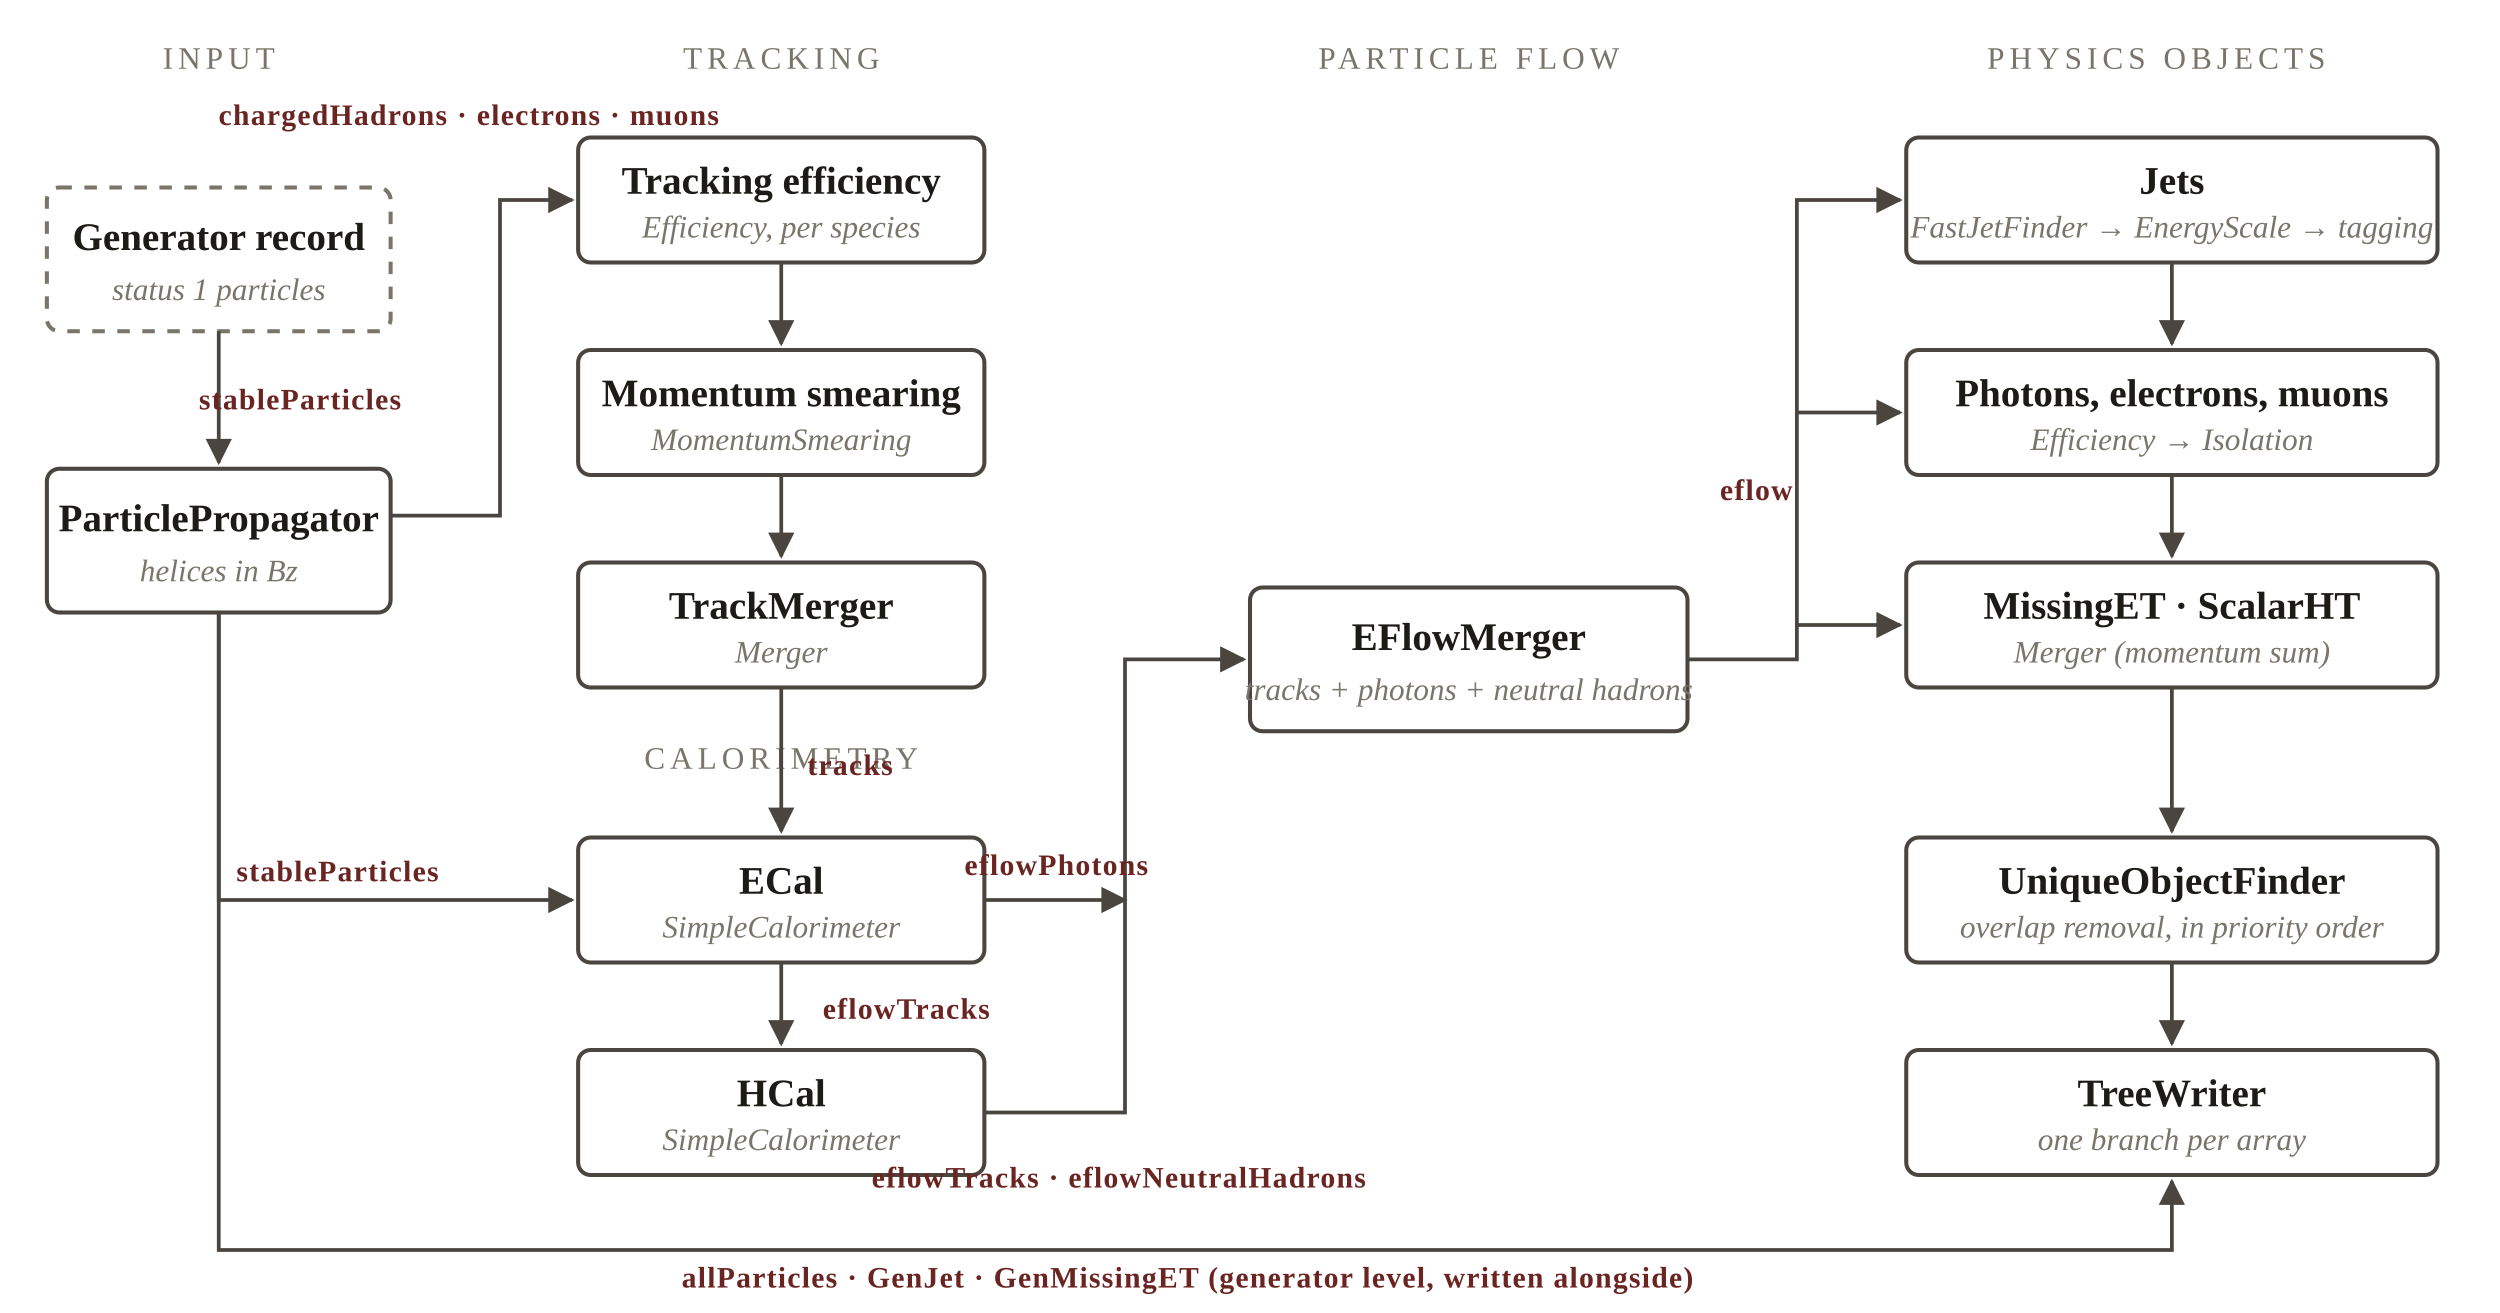
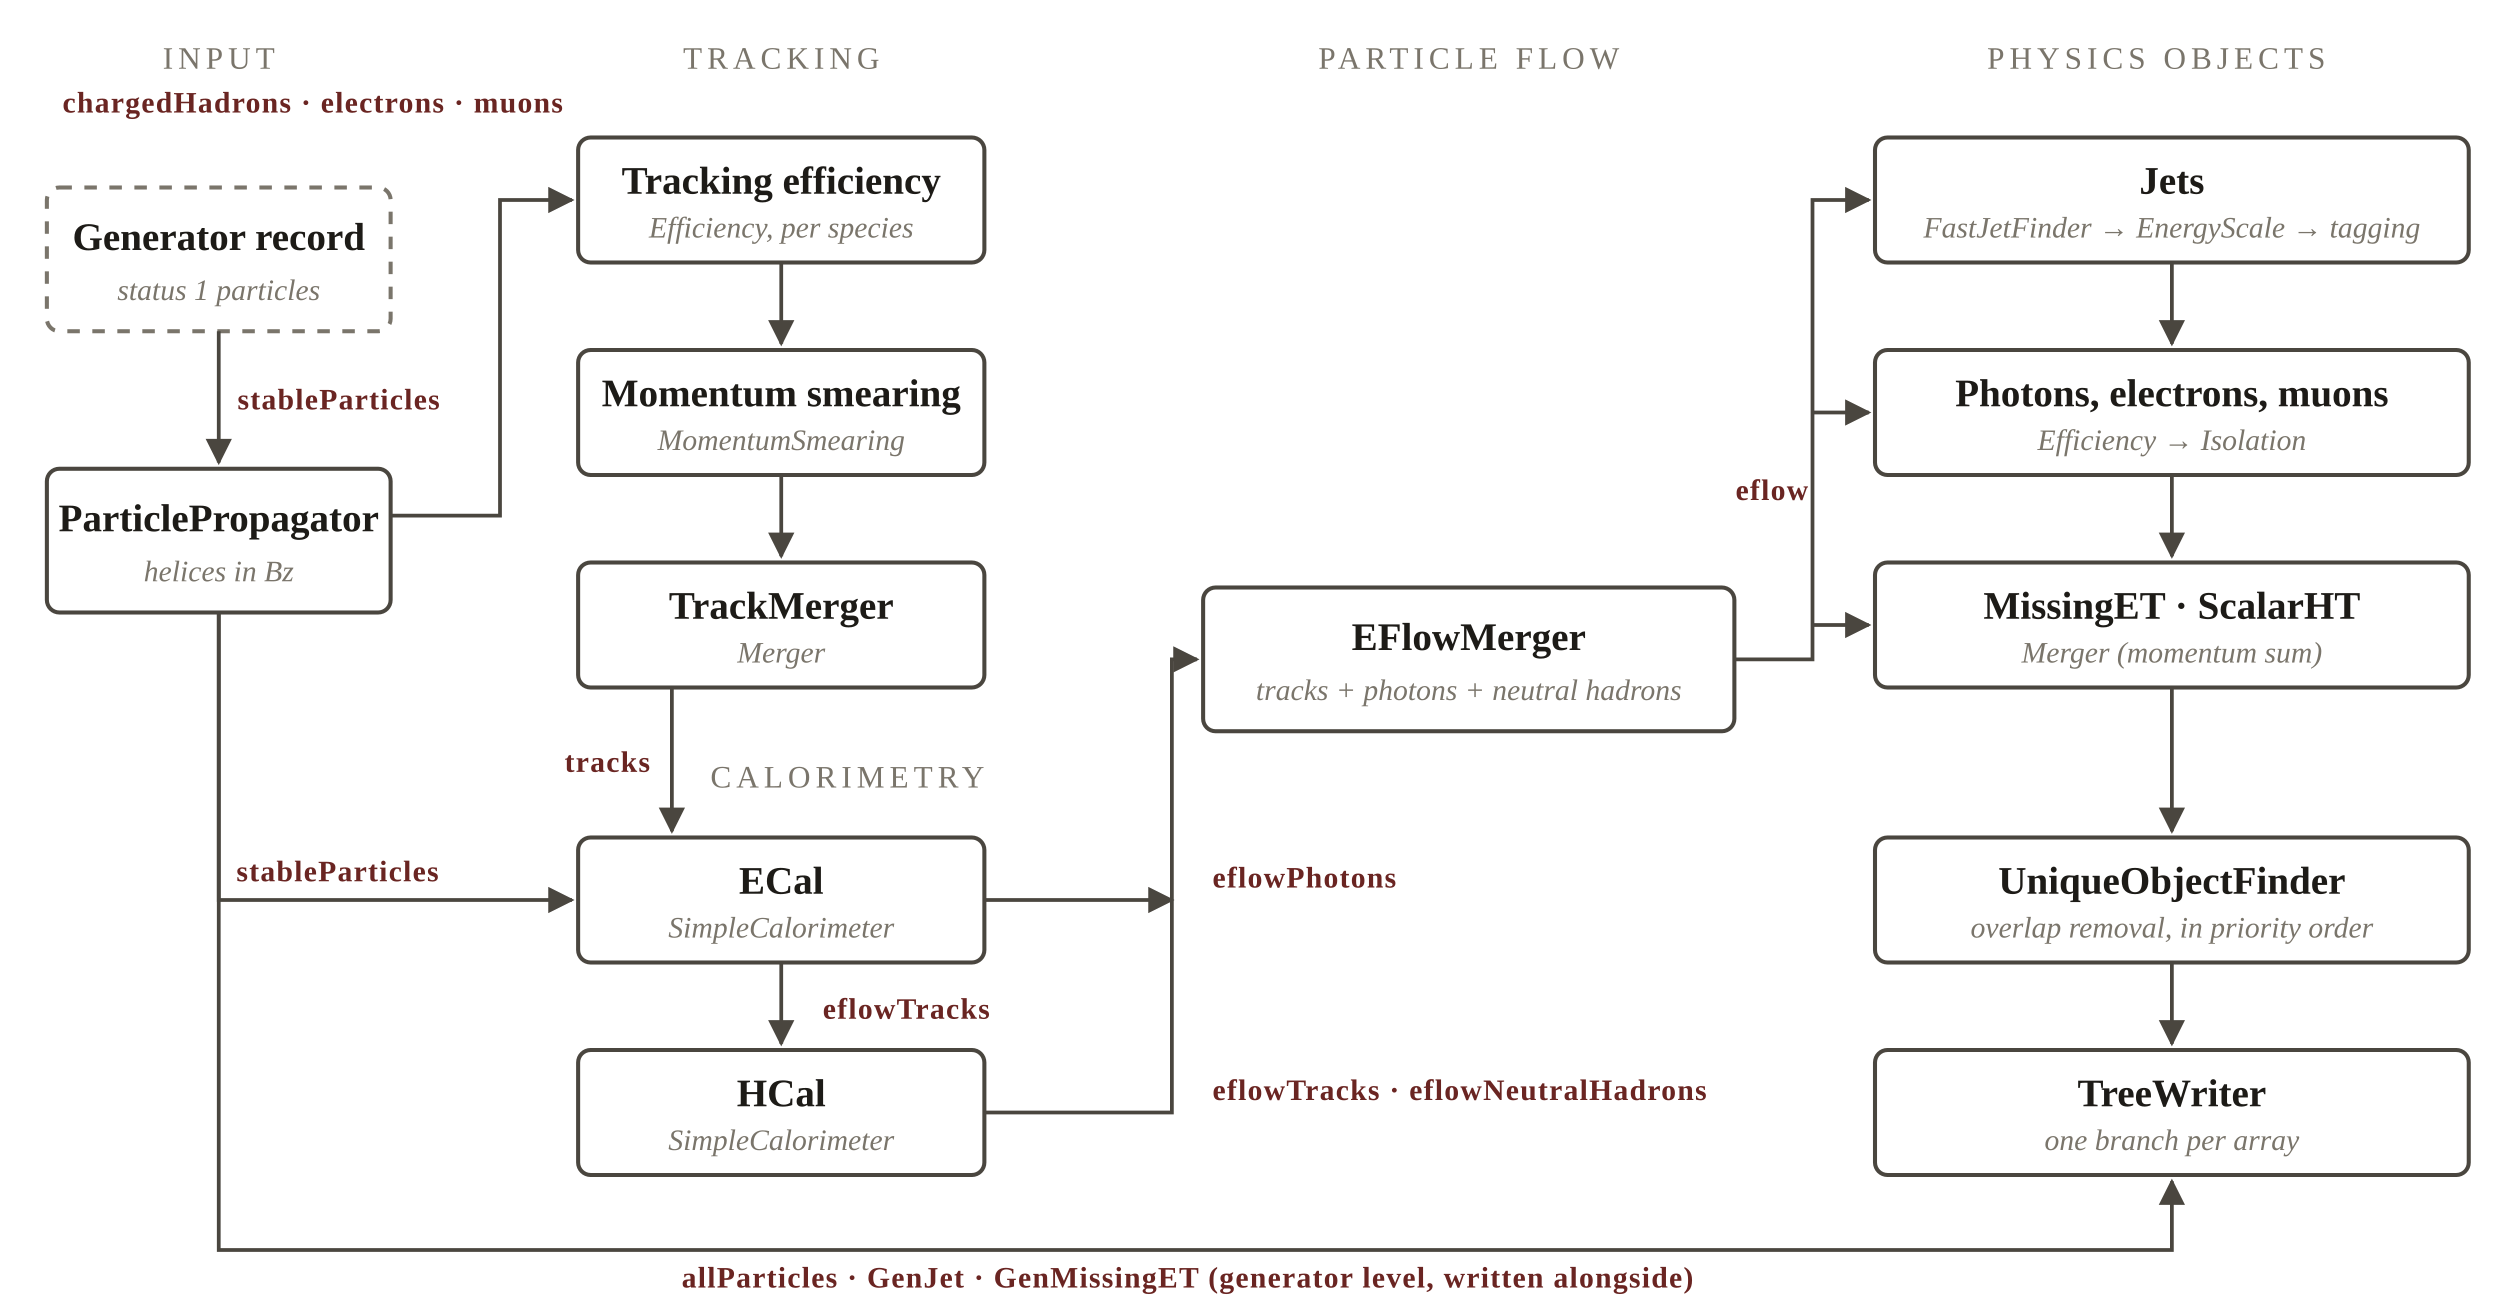
<svg xmlns="http://www.w3.org/2000/svg" viewBox="0 0 800 420">
  <defs>
    <marker id="df-arrow" viewBox="0 0 10 10" refX="9" refY="5" markerWidth="7" markerHeight="7" orient="auto-start-reverse">
      <path d="M0 0L10 5L0 10z" fill="var(--ink-2, #4a463f)" />
    </marker>
  </defs>
  <style>
    .box { fill: none; stroke: var(--ink-2, #4a463f); stroke-width: 1.3; }
    .src { fill: none; stroke: var(--ink-3, #7a756b); stroke-width: 1.3; stroke-dasharray: 4 4; }
    .name { fill: var(--ink, #1d1b17); font-size: 12.5px; font-weight: 600; text-anchor: middle; }
-     .cls { fill: var(--ink-3, #7a756b); font-size: 10px; font-style: italic; text-anchor: middle; }
+     .cls { fill: var(--ink-3, #7a756b); font-size: 9.5px; font-style: italic; text-anchor: middle; }
    .arr { fill: var(--accent-ink, #6a2522); font-size: 9.5px; font-weight: 600; text-anchor: middle; letter-spacing: 0.4px; }
    .flow { stroke: var(--ink-2, #4a463f); stroke-width: 1.2; fill: none; marker-end: url(#df-arrow); }
    .lane { fill: var(--ink-3, #7a756b); font-size: 10px; letter-spacing: 1.6px; text-anchor: middle; }
    .brace { stroke: var(--ink-3, #7a756b); stroke-width: 1; fill: none; }
+     .start { text-anchor: start; }
+     .end { text-anchor: end; }
  </style>
  <text class="lane" x="70" y="22">INPUT</text>
  <text class="lane" x="250" y="22">TRACKING</text>
-   <text class="lane" x="250" y="246">CALORIMETRY</text>
+   <text class="lane end" x="315" y="252">CALORIMETRY</text>
  <text class="lane" x="470" y="22">PARTICLE FLOW</text>
  <text class="lane" x="690" y="22">PHYSICS OBJECTS</text>
  <rect class="src" x="15" y="60" width="110" height="46" rx="4" />
  <text class="name" x="70" y="80">Generator record</text>
  <text class="cls" x="70" y="96">status 1 particles</text>
  <rect class="box" x="15" y="150" width="110" height="46" rx="4" />
  <text class="name" x="70" y="170">ParticlePropagator</text>
  <text class="cls" x="70" y="186">helices in Bz</text>
  <path class="flow" d="M70 106 V148" />
-   <text class="arr" x="96" y="131">stableParticles</text>
+   <text class="arr start" x="76" y="131">stableParticles</text>
  <rect class="box" x="185" y="44" width="130" height="40" rx="4" />
  <text class="name" x="250" y="62">Tracking efficiency</text>
  <text class="cls" x="250" y="76">Efficiency, per species</text>
  <rect class="box" x="185" y="112" width="130" height="40" rx="4" />
  <text class="name" x="250" y="130">Momentum smearing</text>
  <text class="cls" x="250" y="144">MomentumSmearing</text>
  <rect class="box" x="185" y="180" width="130" height="40" rx="4" />
  <text class="name" x="250" y="198">TrackMerger</text>
  <text class="cls" x="250" y="212">Merger</text>
  <path class="flow" d="M125 165 H160 V64 H183" />
-   <text class="arr" x="150" y="40">chargedHadrons · electrons · muons</text>
+   <text class="arr start" x="20" y="36">chargedHadrons · electrons · muons</text>
  <path class="flow" d="M250 84 V110" />
  <path class="flow" d="M250 152 V178" />
  <rect class="box" x="185" y="268" width="130" height="40" rx="4" />
  <text class="name" x="250" y="286">ECal</text>
  <text class="cls" x="250" y="300">SimpleCalorimeter</text>
  <rect class="box" x="185" y="336" width="130" height="40" rx="4" />
  <text class="name" x="250" y="354">HCal</text>
  <text class="cls" x="250" y="368">SimpleCalorimeter</text>
  <path class="flow" d="M70 196 V288 H183" />
  <text class="arr" x="108" y="282">stableParticles</text>
-   <path class="flow" d="M250 220 V266" />
-   <text class="arr" x="272" y="248">tracks</text>
+   <path class="flow" d="M215 220 V266" />
+   <text class="arr end" x="208" y="247">tracks</text>
  <path class="flow" d="M250 308 V334" />
  <text class="arr" x="290" y="326">eflowTracks</text>
-   <rect class="box" x="400" y="188" width="140" height="46" rx="4" />
+   <rect class="box" x="385" y="188" width="170" height="46" rx="4" />
  <text class="name" x="470" y="208">EFlowMerger</text>
  <text class="cls" x="470" y="224">tracks + photons + neutral hadrons</text>
-   <path class="flow" d="M315 356 H360 V211 H398" />
-   <text class="arr" x="358" y="380">eflowTracks · eflowNeutralHadrons</text>
-   <path class="flow" d="M315 288 H360" />
-   <text class="arr" x="338" y="280">eflowPhotons</text>
-   <rect class="box" x="610" y="44" width="170" height="40" rx="4" />
+   <path class="flow" d="M315 356 H375 V211 H383" />
+   <text class="arr start" x="388" y="352">eflowTracks · eflowNeutralHadrons</text>
+   <path class="flow" d="M315 288 H375" />
+   <text class="arr start" x="388" y="284">eflowPhotons</text>
+   <rect class="box" x="600" y="44" width="190" height="40" rx="4" />
  <text class="name" x="695" y="62">Jets</text>
  <text class="cls" x="695" y="76">FastJetFinder → EnergyScale → tagging</text>
-   <rect class="box" x="610" y="112" width="170" height="40" rx="4" />
+   <rect class="box" x="600" y="112" width="190" height="40" rx="4" />
  <text class="name" x="695" y="130">Photons, electrons, muons</text>
  <text class="cls" x="695" y="144">Efficiency → Isolation</text>
-   <rect class="box" x="610" y="180" width="170" height="40" rx="4" />
+   <rect class="box" x="600" y="180" width="190" height="40" rx="4" />
  <text class="name" x="695" y="198">MissingET · ScalarHT</text>
  <text class="cls" x="695" y="212">Merger (momentum sum)</text>
-   <rect class="box" x="610" y="268" width="170" height="40" rx="4" />
+   <rect class="box" x="600" y="268" width="190" height="40" rx="4" />
  <text class="name" x="695" y="286">UniqueObjectFinder</text>
  <text class="cls" x="695" y="300">overlap removal, in priority order</text>
-   <rect class="box" x="610" y="336" width="170" height="40" rx="4" />
+   <rect class="box" x="600" y="336" width="190" height="40" rx="4" />
  <text class="name" x="695" y="354">TreeWriter</text>
  <text class="cls" x="695" y="368">one branch per array</text>
-   <path class="flow" d="M540 211 H575 V64 H608" />
-   <path class="flow" d="M575 132 H608" />
-   <path class="flow" d="M575 200 H608" />
-   <text class="arr" x="562" y="160">eflow</text>
+   <path class="flow" d="M555 211 H580 V64 H598" />
+   <path class="flow" d="M580 132 H598" />
+   <path class="flow" d="M580 200 H598" />
+   <text class="arr" x="567" y="160">eflow</text>
  <path class="flow" d="M695 84 V110" />
  <path class="flow" d="M695 152 V178" />
  <path class="flow" d="M695 220 V266" />
  <path class="flow" d="M695 308 V334" />
  <path class="flow" d="M70 196 V400 H695 V378" />
  <text class="arr" x="380" y="412">allParticles · GenJet · GenMissingET (generator level, written alongside)</text>
</svg>
